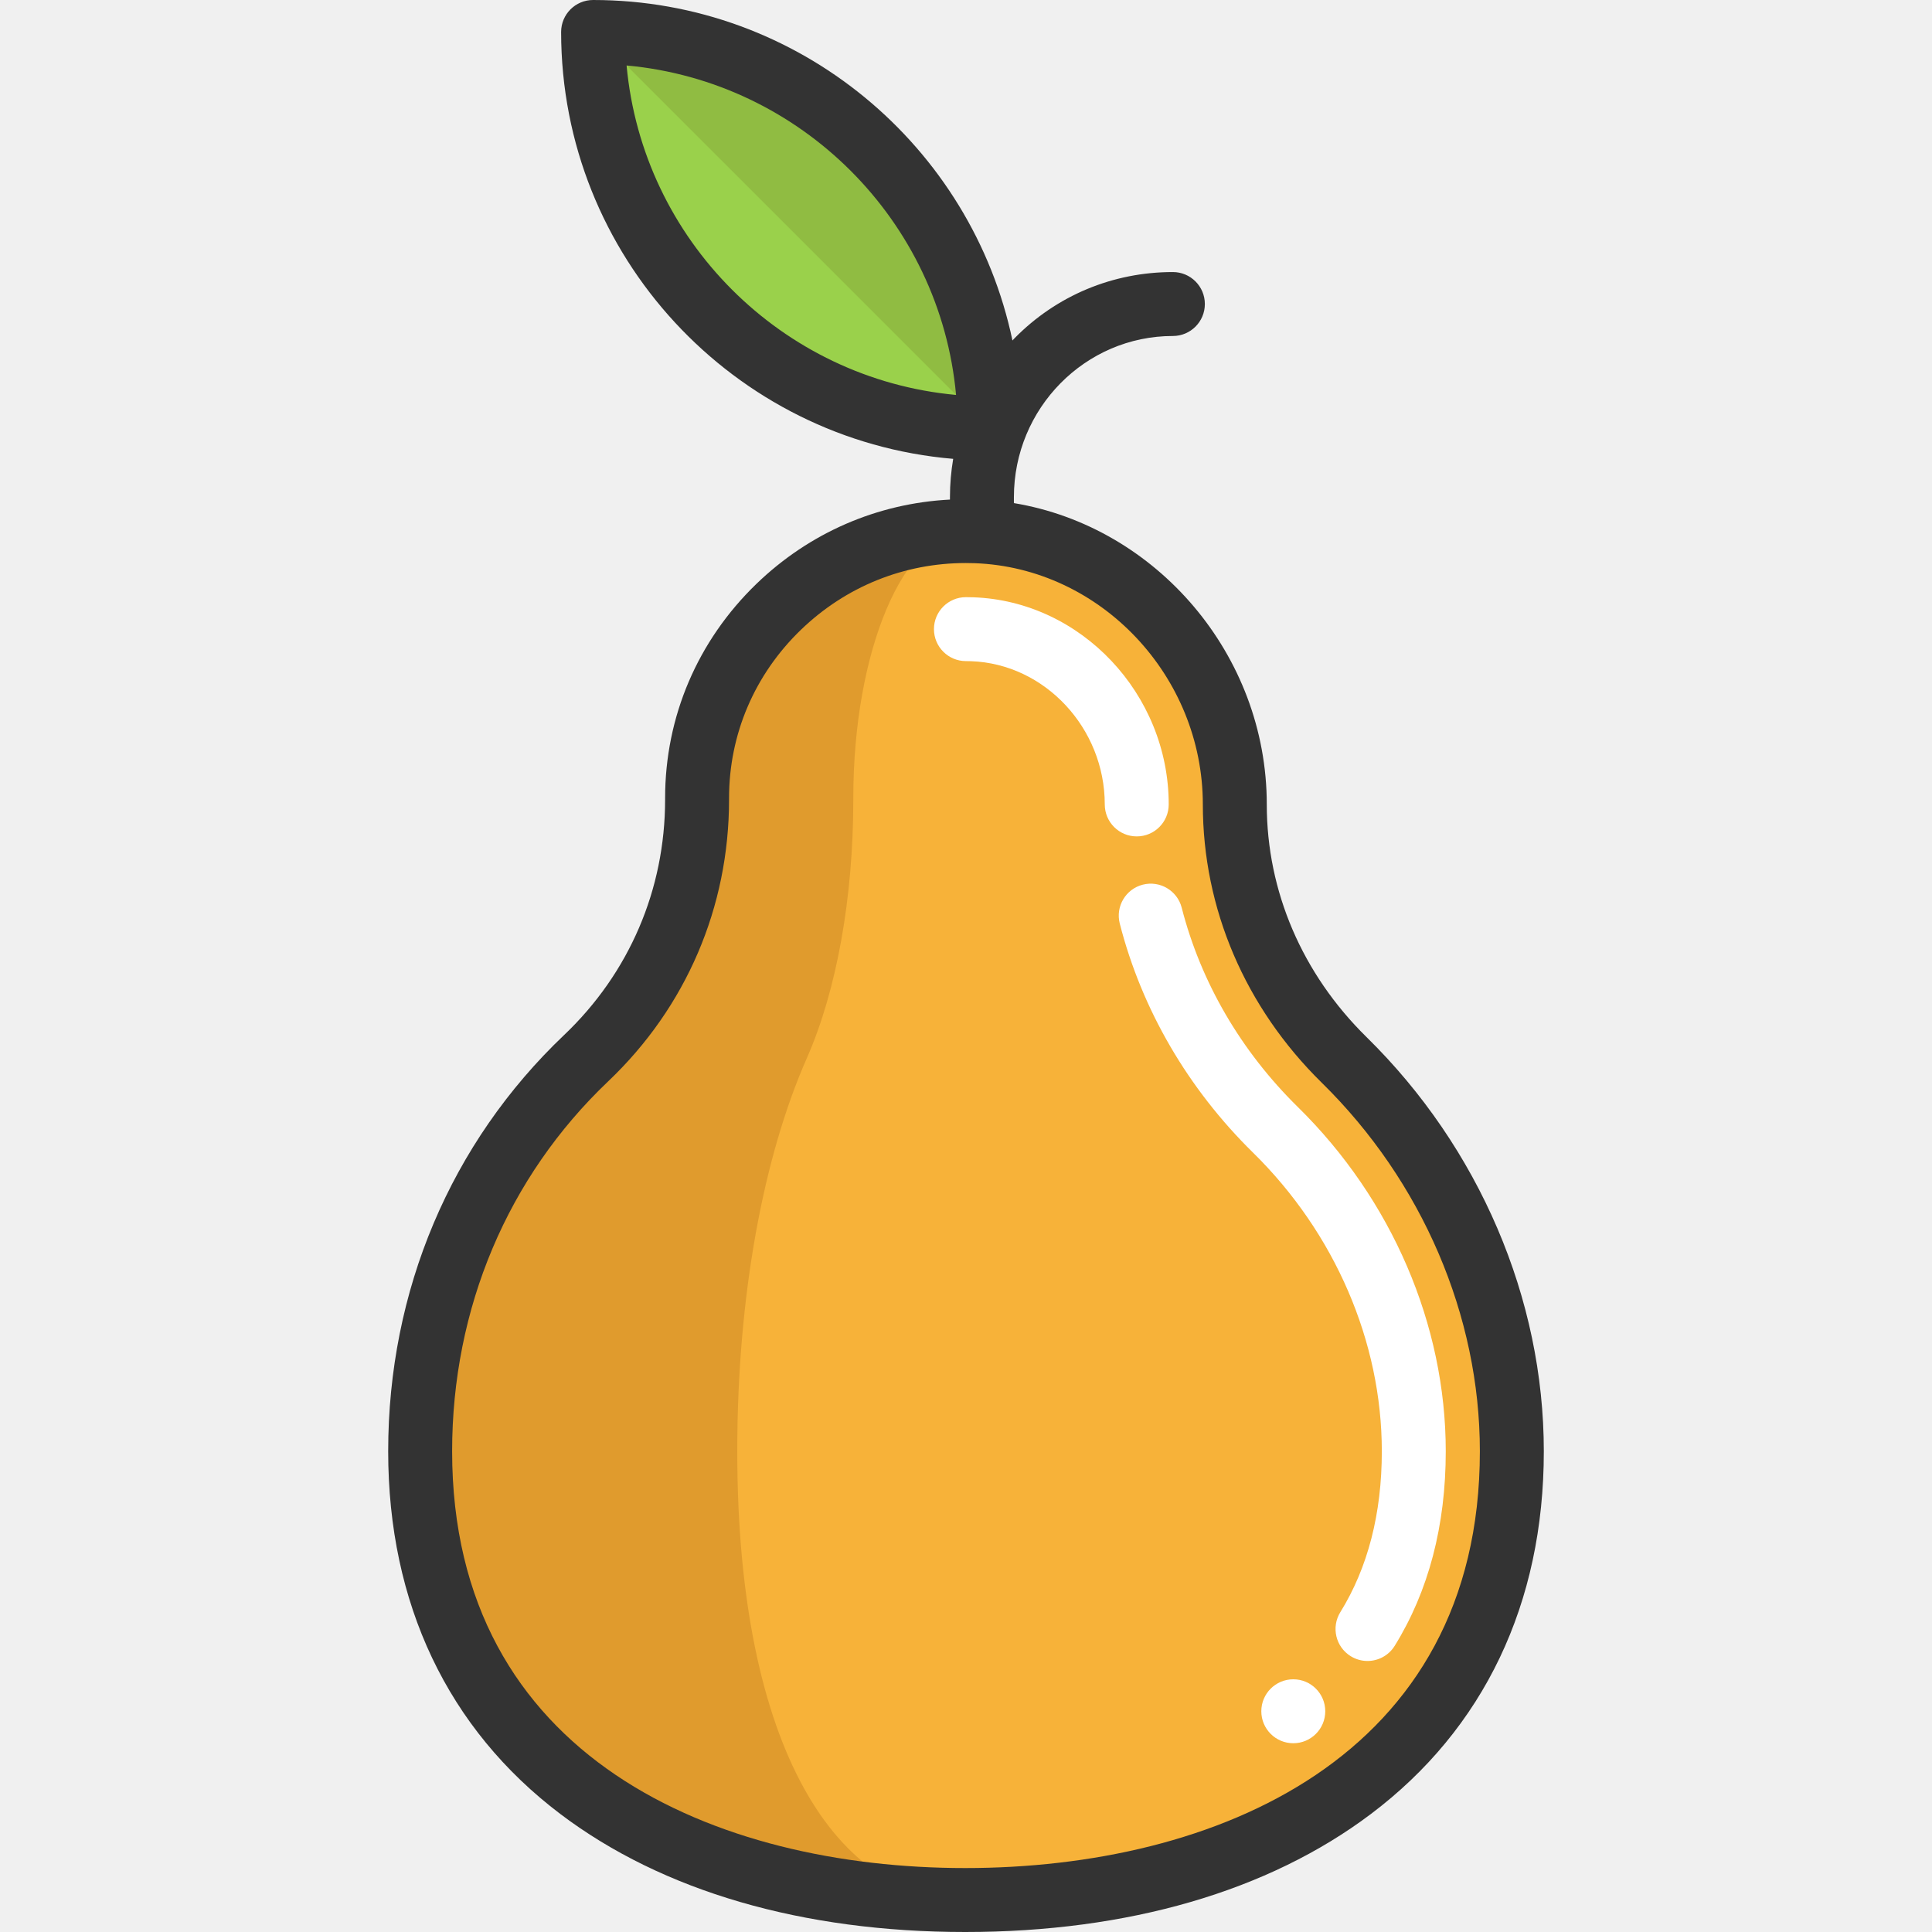
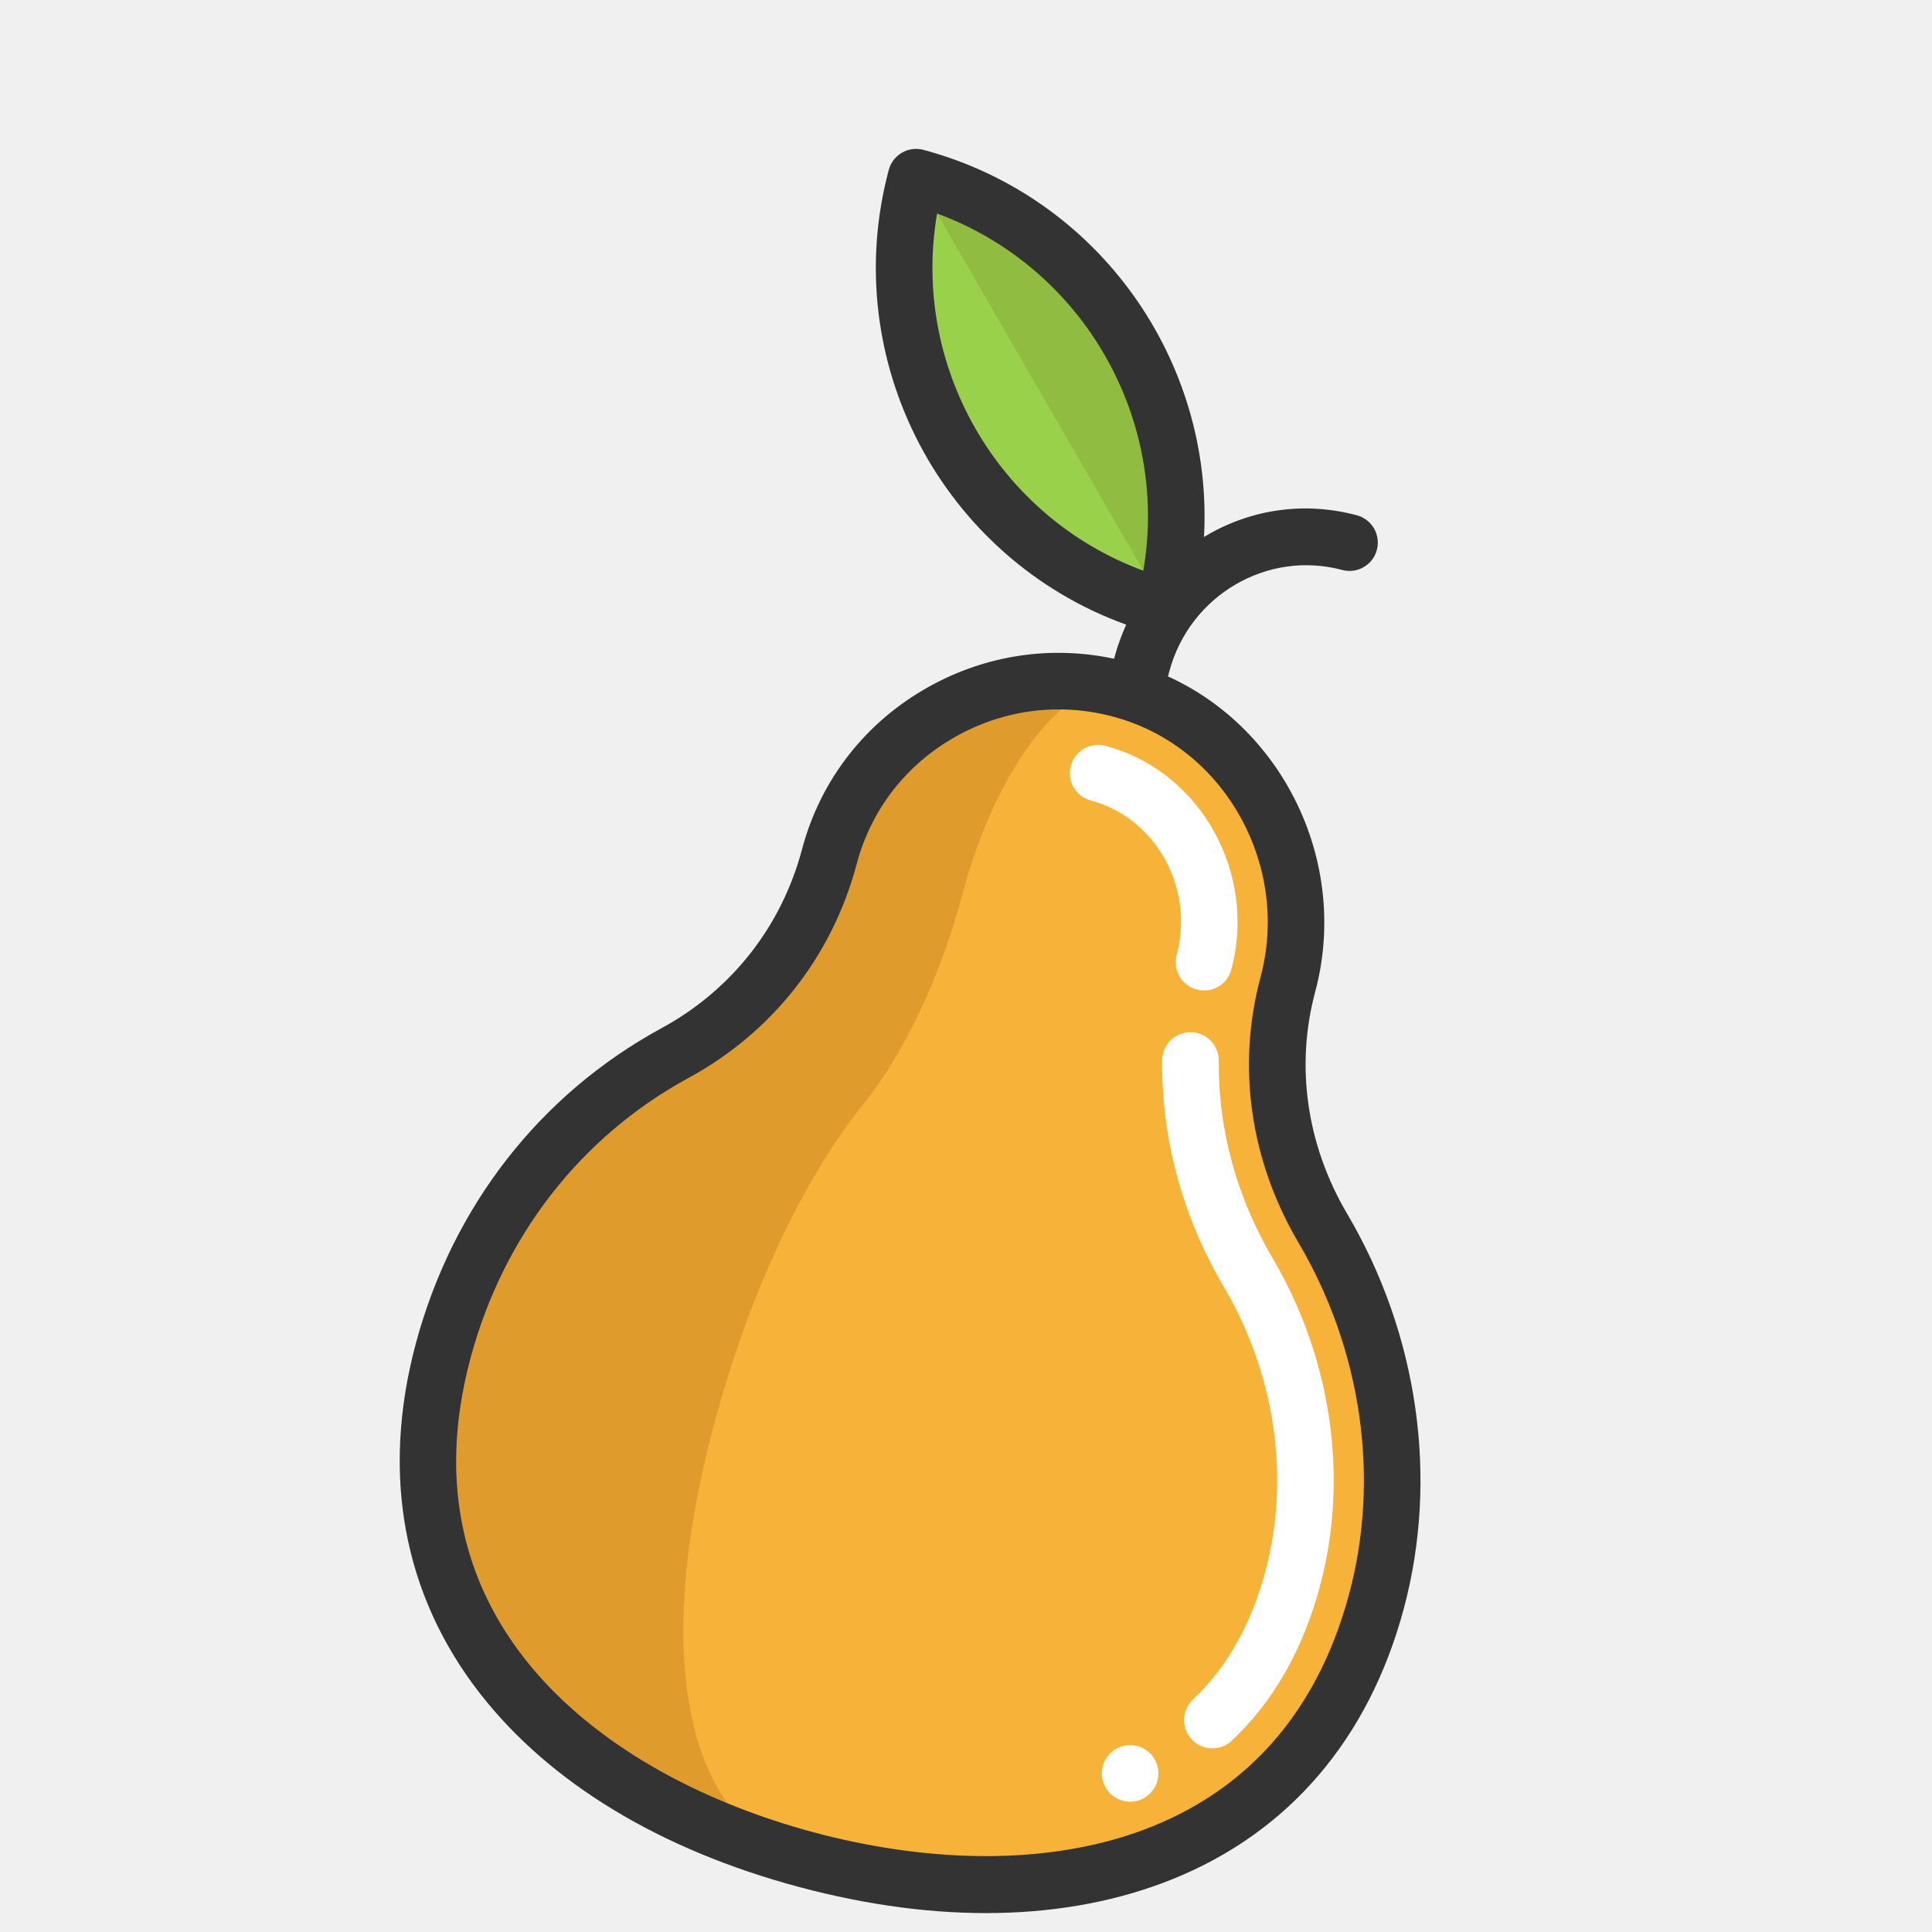
- <svg xmlns="http://www.w3.org/2000/svg" version="1.1" id="Layer_1" viewBox="0 0 453.207 453.207" xml:space="preserve" width="512" height="512">
-   <g>
+ <svg xmlns="http://www.w3.org/2000/svg" version="1.1" id="Layer_1" viewBox="0 0 512 512" xml:space="preserve" width="512" height="512">
+   <g transform="rotate(15 256 256) translate(50 50)">
    <path style="fill:#F7B239;" d="M315.317,248.633c23.66,23.24,39.33,55.78,39.33,91.81c0,70.65-57.58,105.26-128.22,105.26   c-70.65,0-127.87-34.61-127.87-105.26c0-36.24,14.47-68.95,38.95-92.22c16.68-15.86,26.01-37.63,26.01-60.65v-0.37   c0-35.34,29.73-63.85,65.36-62.58c33.93,1.2,60.78,30.12,60.78,64.08C289.657,211.353,299.157,232.763,315.317,248.633z" />
    <path style="fill:#E09B2D;" d="M189.267,248.223c-10.26,23.27-16.32,55.98-16.32,92.22c0,70.57,23.93,105.18,53.48,105.26   c-70.65,0-127.87-34.61-127.87-105.26c0-36.24,14.47-68.95,38.95-92.22c16.68-15.86,26.01-37.63,26.01-60.65v-0.37   c0-34.58,28.47-62.62,63.07-62.62c-14.5,0.01-26.42,28.05-26.42,62.62v0.37C200.167,210.592,196.257,232.363,189.267,248.223z" />
    <path style="fill:#9AD14B;" d="M232.137,100.502c-51.37,0-93.01-41.64-93.01-93c25.68,0,48.94,10.41,65.77,27.24   C221.727,51.573,232.137,74.823,232.137,100.502z" />
    <path style="fill:#90BC42;" d="M232.137,100.502l-93.01-93c25.68,0,48.94,10.41,65.77,27.24   C221.727,51.573,232.137,74.823,232.137,100.502z" />
    <path style="fill:#FFFFFF;" d="M320.783,389.63c-1.347,0-2.711-0.363-3.941-1.125c-3.521-2.18-4.609-6.803-2.428-10.325   c6.458-10.43,9.732-23.127,9.732-37.738c0-25.665-11.008-51.197-30.201-70.049c-15.293-15.018-26.107-33.602-31.272-53.742   c-1.029-4.013,1.39-8.099,5.402-9.128c4.011-1.025,8.099,1.39,9.128,5.402c4.485,17.492,13.909,33.664,27.252,46.767   c22.046,21.655,34.69,51.088,34.69,80.751c0,17.443-4.03,32.796-11.979,45.635C325.748,388.369,323.295,389.63,320.783,389.63z" />
    <path style="fill:#FFFFFF;" d="M266.656,196.203c-4.142,0-7.5-3.358-7.5-7.5c0-17.915-14.07-32.988-31.364-33.6   c-0.405-0.014-0.807-0.021-1.206-0.021c-4.142,0-7.5-3.358-7.5-7.5s3.358-7.5,7.5-7.5c0.577,0,1.157,0.01,1.739,0.031   c25.27,0.894,45.831,22.691,45.831,48.59C274.156,192.845,270.799,196.203,266.656,196.203z" />
    <circle style="fill:#FFFFFF;" cx="303.378" cy="401.427" r="7.5" />
    <path style="fill:#333333;" d="M320.569,243.284c-15.095-14.826-23.409-34.209-23.409-54.578c0-35.139-25.91-65.141-59.32-70.688   v-1.395c0-20.846,16.729-37.805,37.293-37.805c4.142,0,7.5-3.358,7.5-7.5s-3.358-7.5-7.5-7.5c-14.095,0-27.28,5.507-37.124,15.508   c-0.175,0.178-0.338,0.365-0.51,0.544C227.956,34.317,187.477,0,139.129,0c-4.142,0-7.5,3.358-7.5,7.5   c0,52.542,40.531,95.791,91.968,100.137c-0.492,2.94-0.757,5.941-0.757,8.986v0.568c-17.024,0.88-32.945,7.754-45.379,19.754   c-13.826,13.344-21.441,31.192-21.441,50.259v0.369c0,21.084-8.412,40.693-23.686,55.215   c-26.616,25.307-41.274,59.987-41.274,97.653c0,35.695,13.976,65.125,40.417,85.109c23.939,18.094,56.771,27.657,94.947,27.657   c38.2,0,71.091-9.561,95.116-27.648c26.566-20.001,40.608-49.435,40.608-85.118C362.147,304.648,346.992,269.236,320.569,243.284z    M146.987,15.358c40.893,3.741,73.546,36.395,77.287,77.287C183.382,88.904,150.728,56.25,146.987,15.358z M226.423,438.207   c-58.188,0-120.363-25.683-120.363-97.767c0-33.515,13.002-64.335,36.61-86.782c18.281-17.381,28.35-40.851,28.35-66.086v-0.369   c0-14.958,5.987-28.974,16.857-39.465c10.511-10.144,24.181-15.662,38.688-15.662c0.679,0,1.36,0.012,2.042,0.036   c29.529,1.05,53.553,26.437,53.553,56.592c0,24.427,9.908,47.61,27.898,65.279c23.57,23.15,37.089,54.662,37.089,86.456   C347.147,412.524,284.785,438.207,226.423,438.207z" />
  </g>
</svg>
